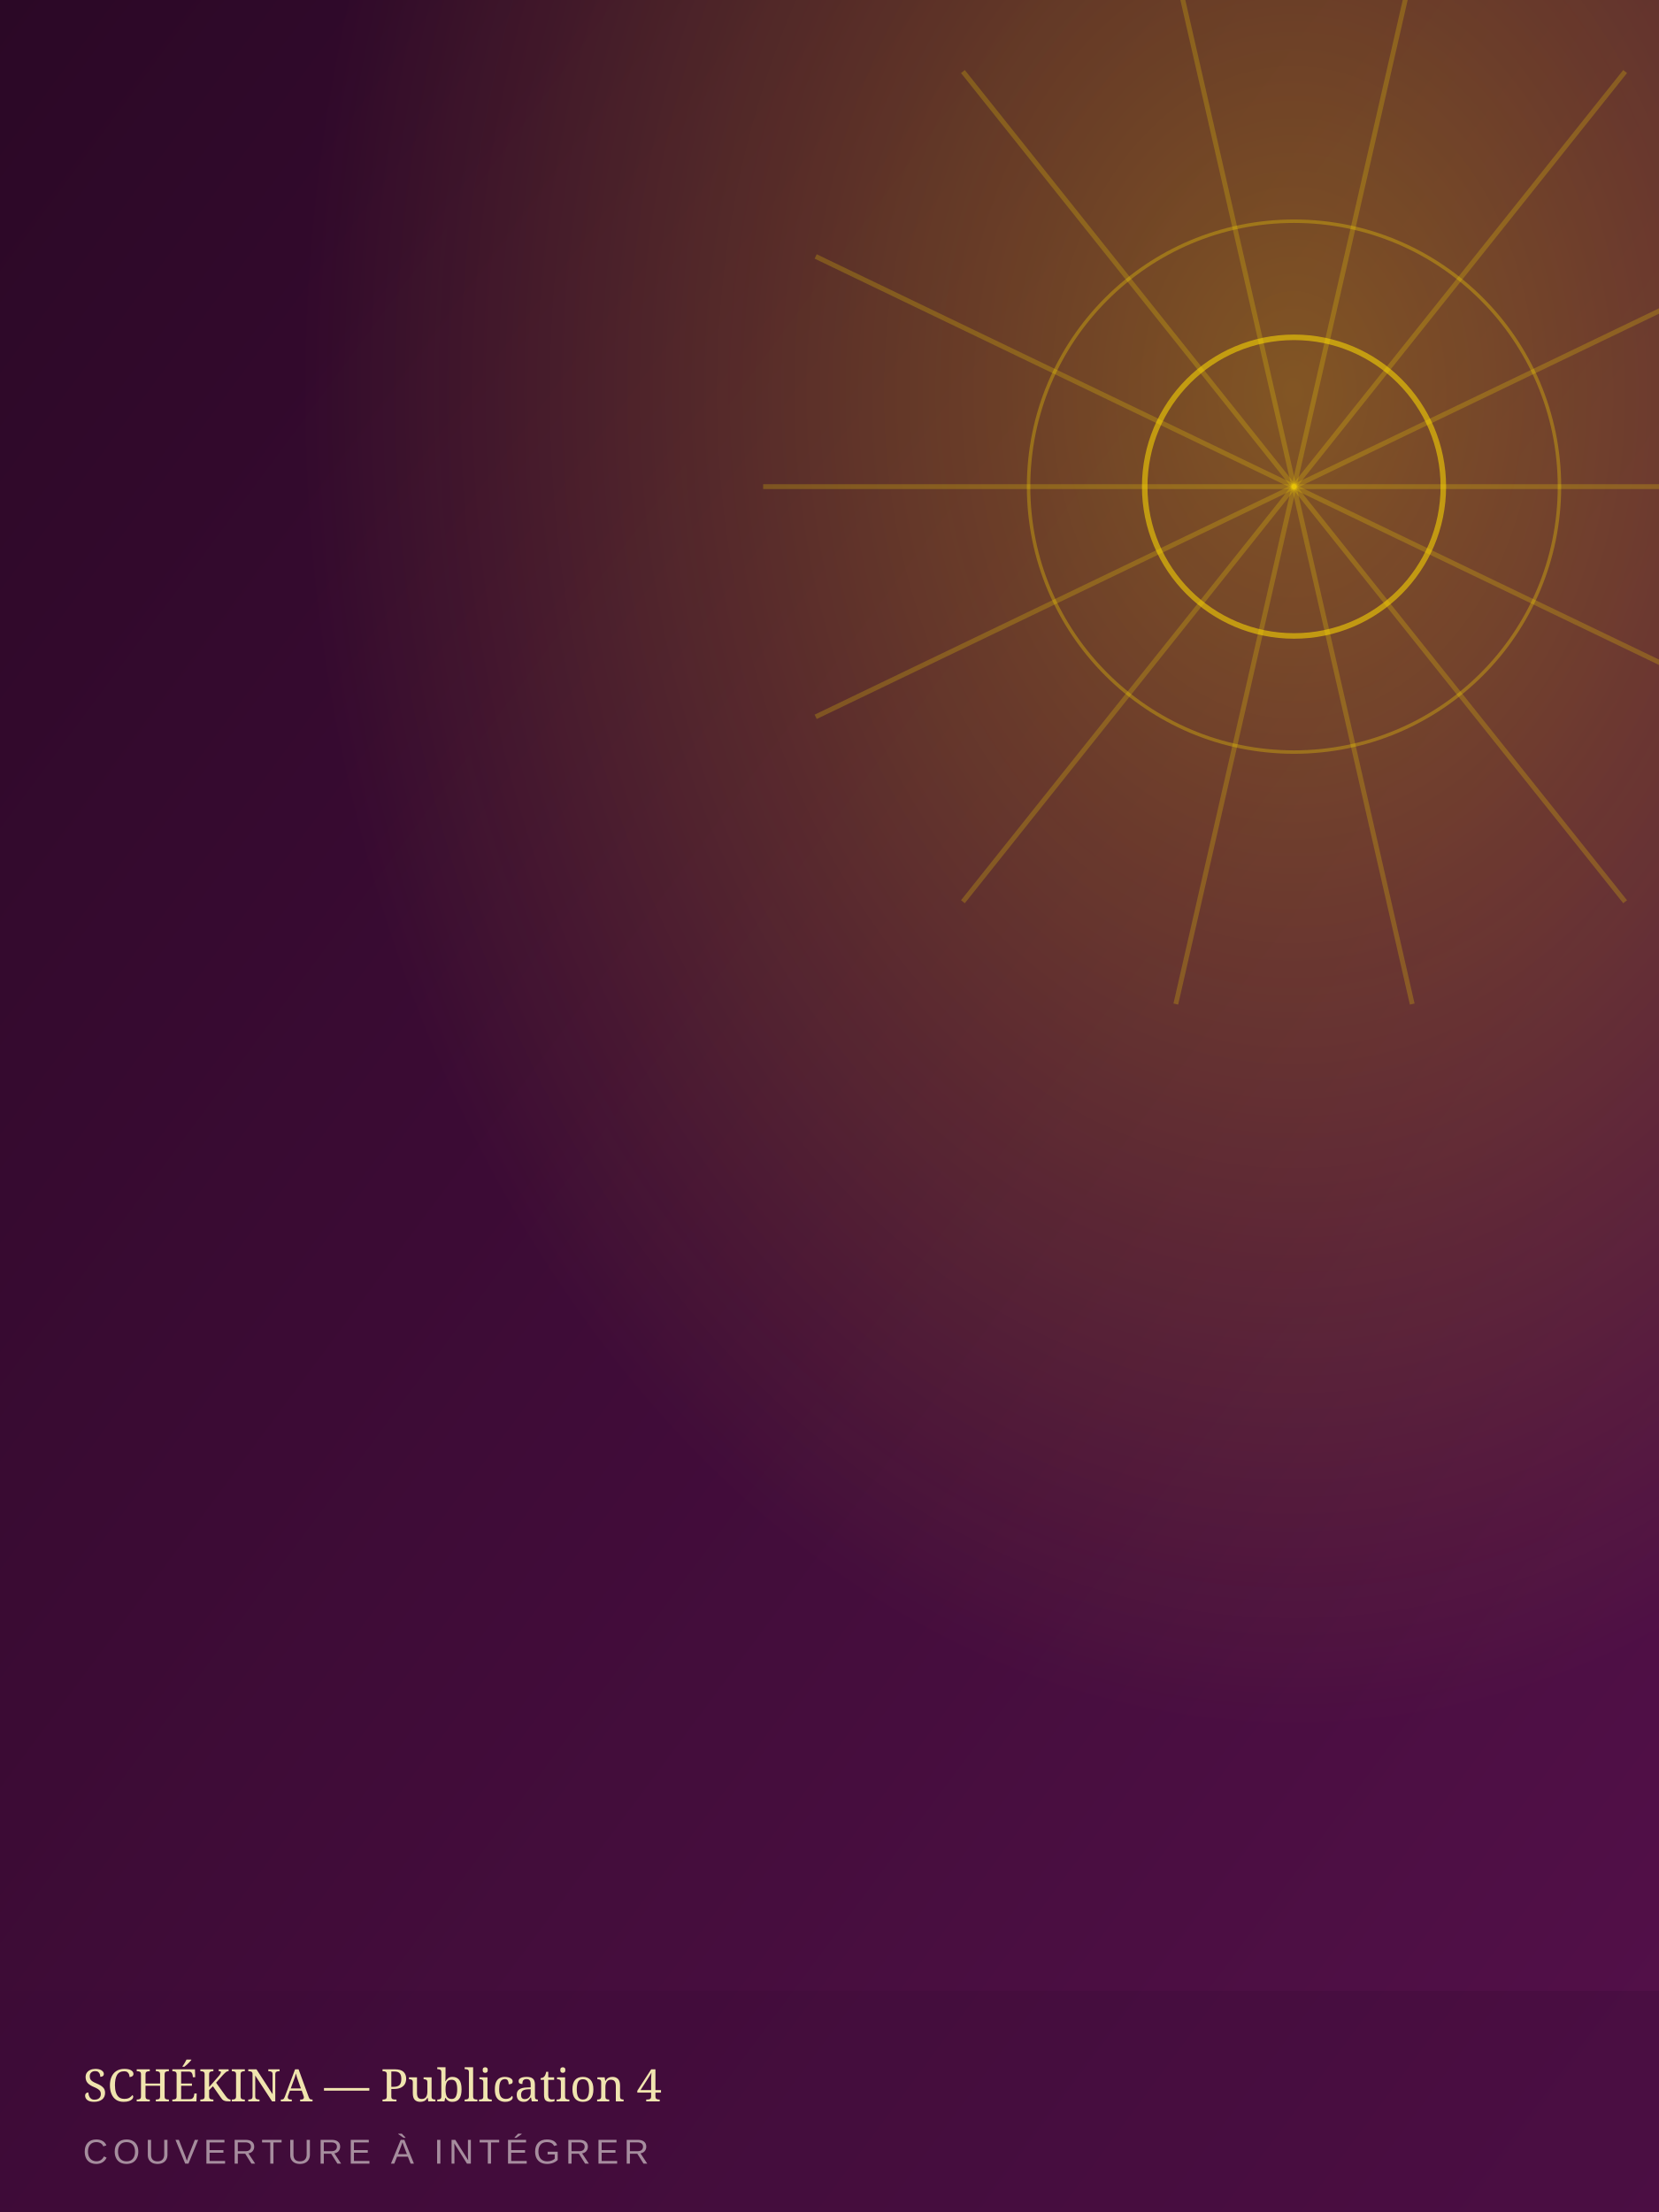
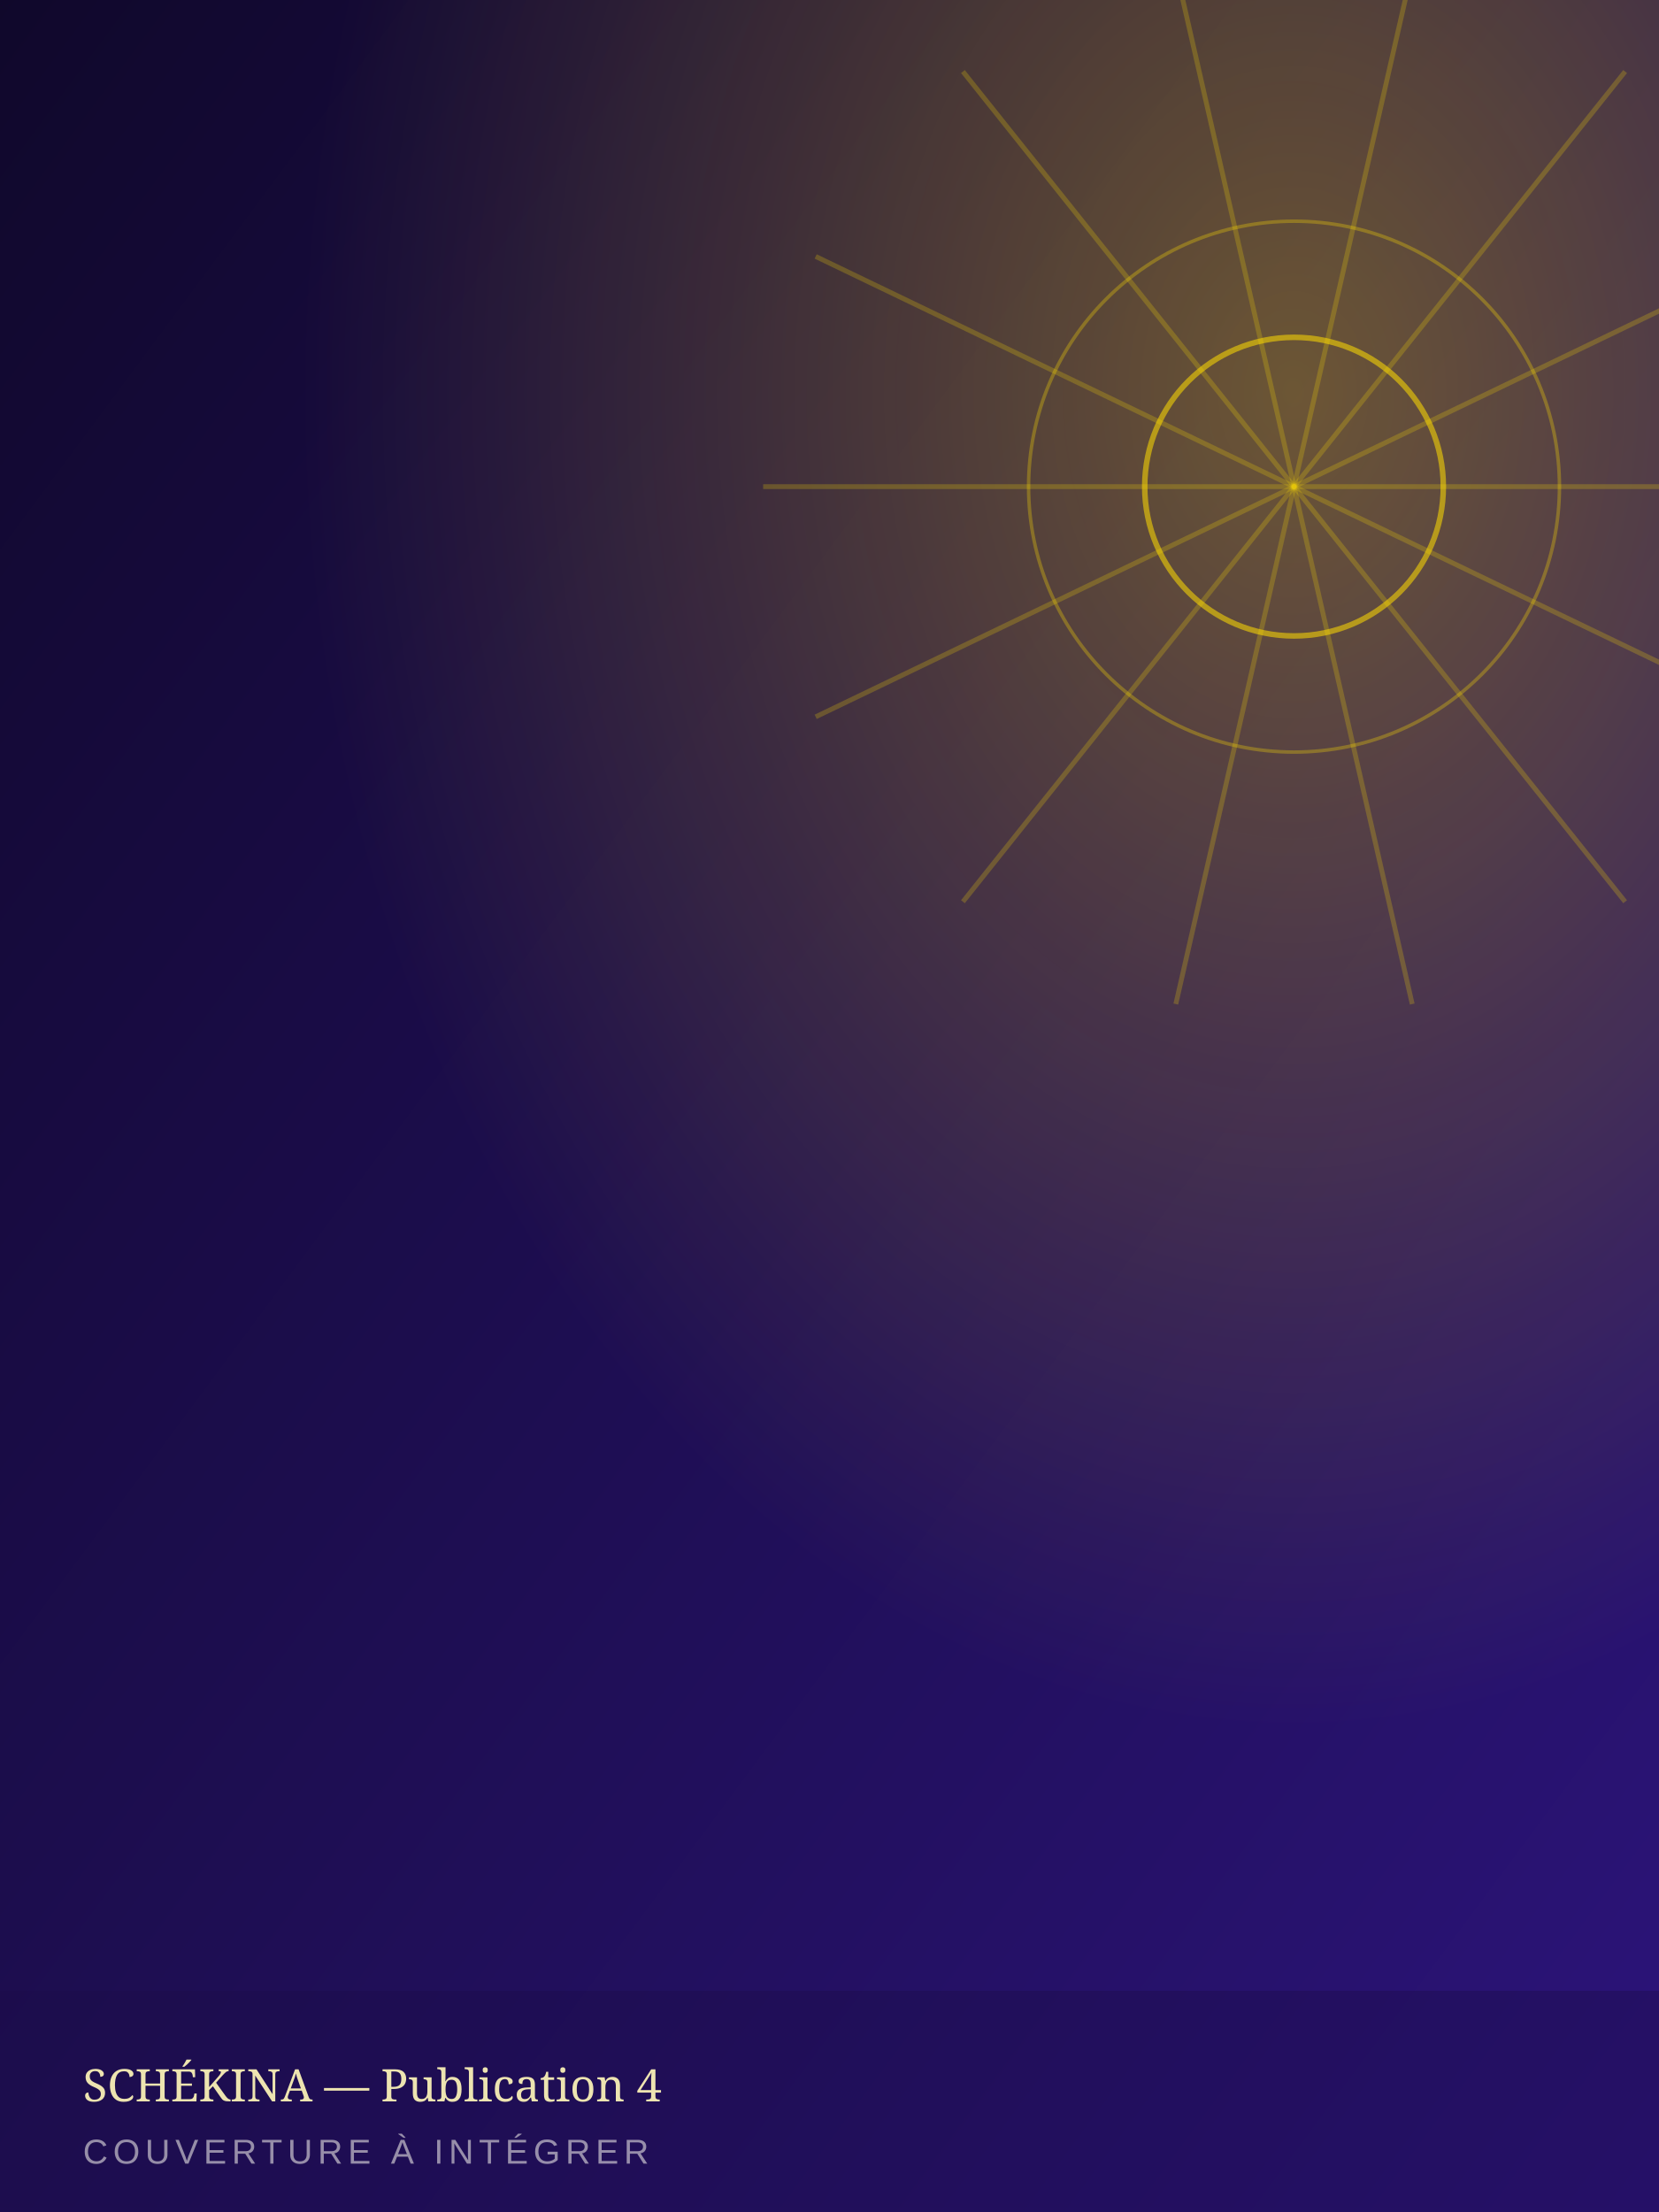
<svg xmlns="http://www.w3.org/2000/svg" viewBox="0 0 480 640" width="480" height="640" role="img" aria-label="SCHÉKINA — Publication 4">
  <defs>
    <linearGradient id="g" x1="0%" y1="0%" x2="100%" y2="100%">
-       <stop offset="0%" stop-color="#2B0826" />
-       <stop offset="100%" stop-color="#54104A" />
+       <stop offset="0%" stop-color="#10082B" />
+       <stop offset="100%" stop-color="#2C147B" />
    </linearGradient>
    <radialGradient id="r" cx="78%" cy="18%" r="60%">
      <stop offset="0%" stop-color="#FFDD00" stop-opacity=".35" />
      <stop offset="100%" stop-color="#FFDD00" stop-opacity="0" />
    </radialGradient>
  </defs>
  <rect width="480" height="640" fill="url(#g)" />
  <rect width="480" height="640" fill="url(#r)" />
  <line x1="374.4" y1="140.8" x2="528.0" y2="140.8" stroke="#FFDD00" stroke-width="1.4" opacity="0.22" />
  <line x1="374.4" y1="140.8" x2="512.8" y2="207.4" stroke="#FFDD00" stroke-width="1.4" opacity="0.22" />
  <line x1="374.4" y1="140.8" x2="470.2" y2="260.9" stroke="#FFDD00" stroke-width="1.4" opacity="0.22" />
  <line x1="374.4" y1="140.8" x2="408.6" y2="290.5" stroke="#FFDD00" stroke-width="1.4" opacity="0.22" />
  <line x1="374.4" y1="140.8" x2="340.2" y2="290.5" stroke="#FFDD00" stroke-width="1.4" opacity="0.22" />
  <line x1="374.4" y1="140.8" x2="278.6" y2="260.9" stroke="#FFDD00" stroke-width="1.4" opacity="0.22" />
  <line x1="374.4" y1="140.8" x2="236.0" y2="207.4" stroke="#FFDD00" stroke-width="1.4" opacity="0.22" />
  <line x1="374.4" y1="140.8" x2="220.8" y2="140.8" stroke="#FFDD00" stroke-width="1.4" opacity="0.22" />
  <line x1="374.4" y1="140.8" x2="236.0" y2="74.2" stroke="#FFDD00" stroke-width="1.4" opacity="0.22" />
  <line x1="374.4" y1="140.8" x2="278.6" y2="20.7" stroke="#FFDD00" stroke-width="1.4" opacity="0.22" />
  <line x1="374.4" y1="140.8" x2="340.2" y2="-8.9" stroke="#FFDD00" stroke-width="1.4" opacity="0.22" />
  <line x1="374.4" y1="140.8" x2="408.6" y2="-8.9" stroke="#FFDD00" stroke-width="1.4" opacity="0.22" />
  <line x1="374.4" y1="140.8" x2="470.2" y2="20.7" stroke="#FFDD00" stroke-width="1.4" opacity="0.22" />
  <line x1="374.4" y1="140.8" x2="512.8" y2="74.2" stroke="#FFDD00" stroke-width="1.4" opacity="0.22" />
  <circle cx="374.4" cy="140.8" r="43.2" fill="none" stroke="#FFDD00" stroke-width="1.6" opacity=".55" />
  <circle cx="374.4" cy="140.8" r="76.8" fill="none" stroke="#FFDD00" stroke-width="1" opacity=".3" />
-   <rect x="0" y="576" width="480" height="64" fill="#3D0B37" opacity=".38" />
+   <rect x="0" y="576" width="480" height="64" fill="#190B46" opacity=".38" />
  <text x="24" y="608" font-family="Georgia, serif" font-size="13" fill="#FFF6B8" opacity=".92">SCHÉKINA — Publication 4</text>
  <text x="24" y="626" font-family="Arial, sans-serif" font-size="10" letter-spacing="1.5" fill="#FAF7F0" opacity=".55">COUVERTURE À INTÉGRER</text>
</svg>
